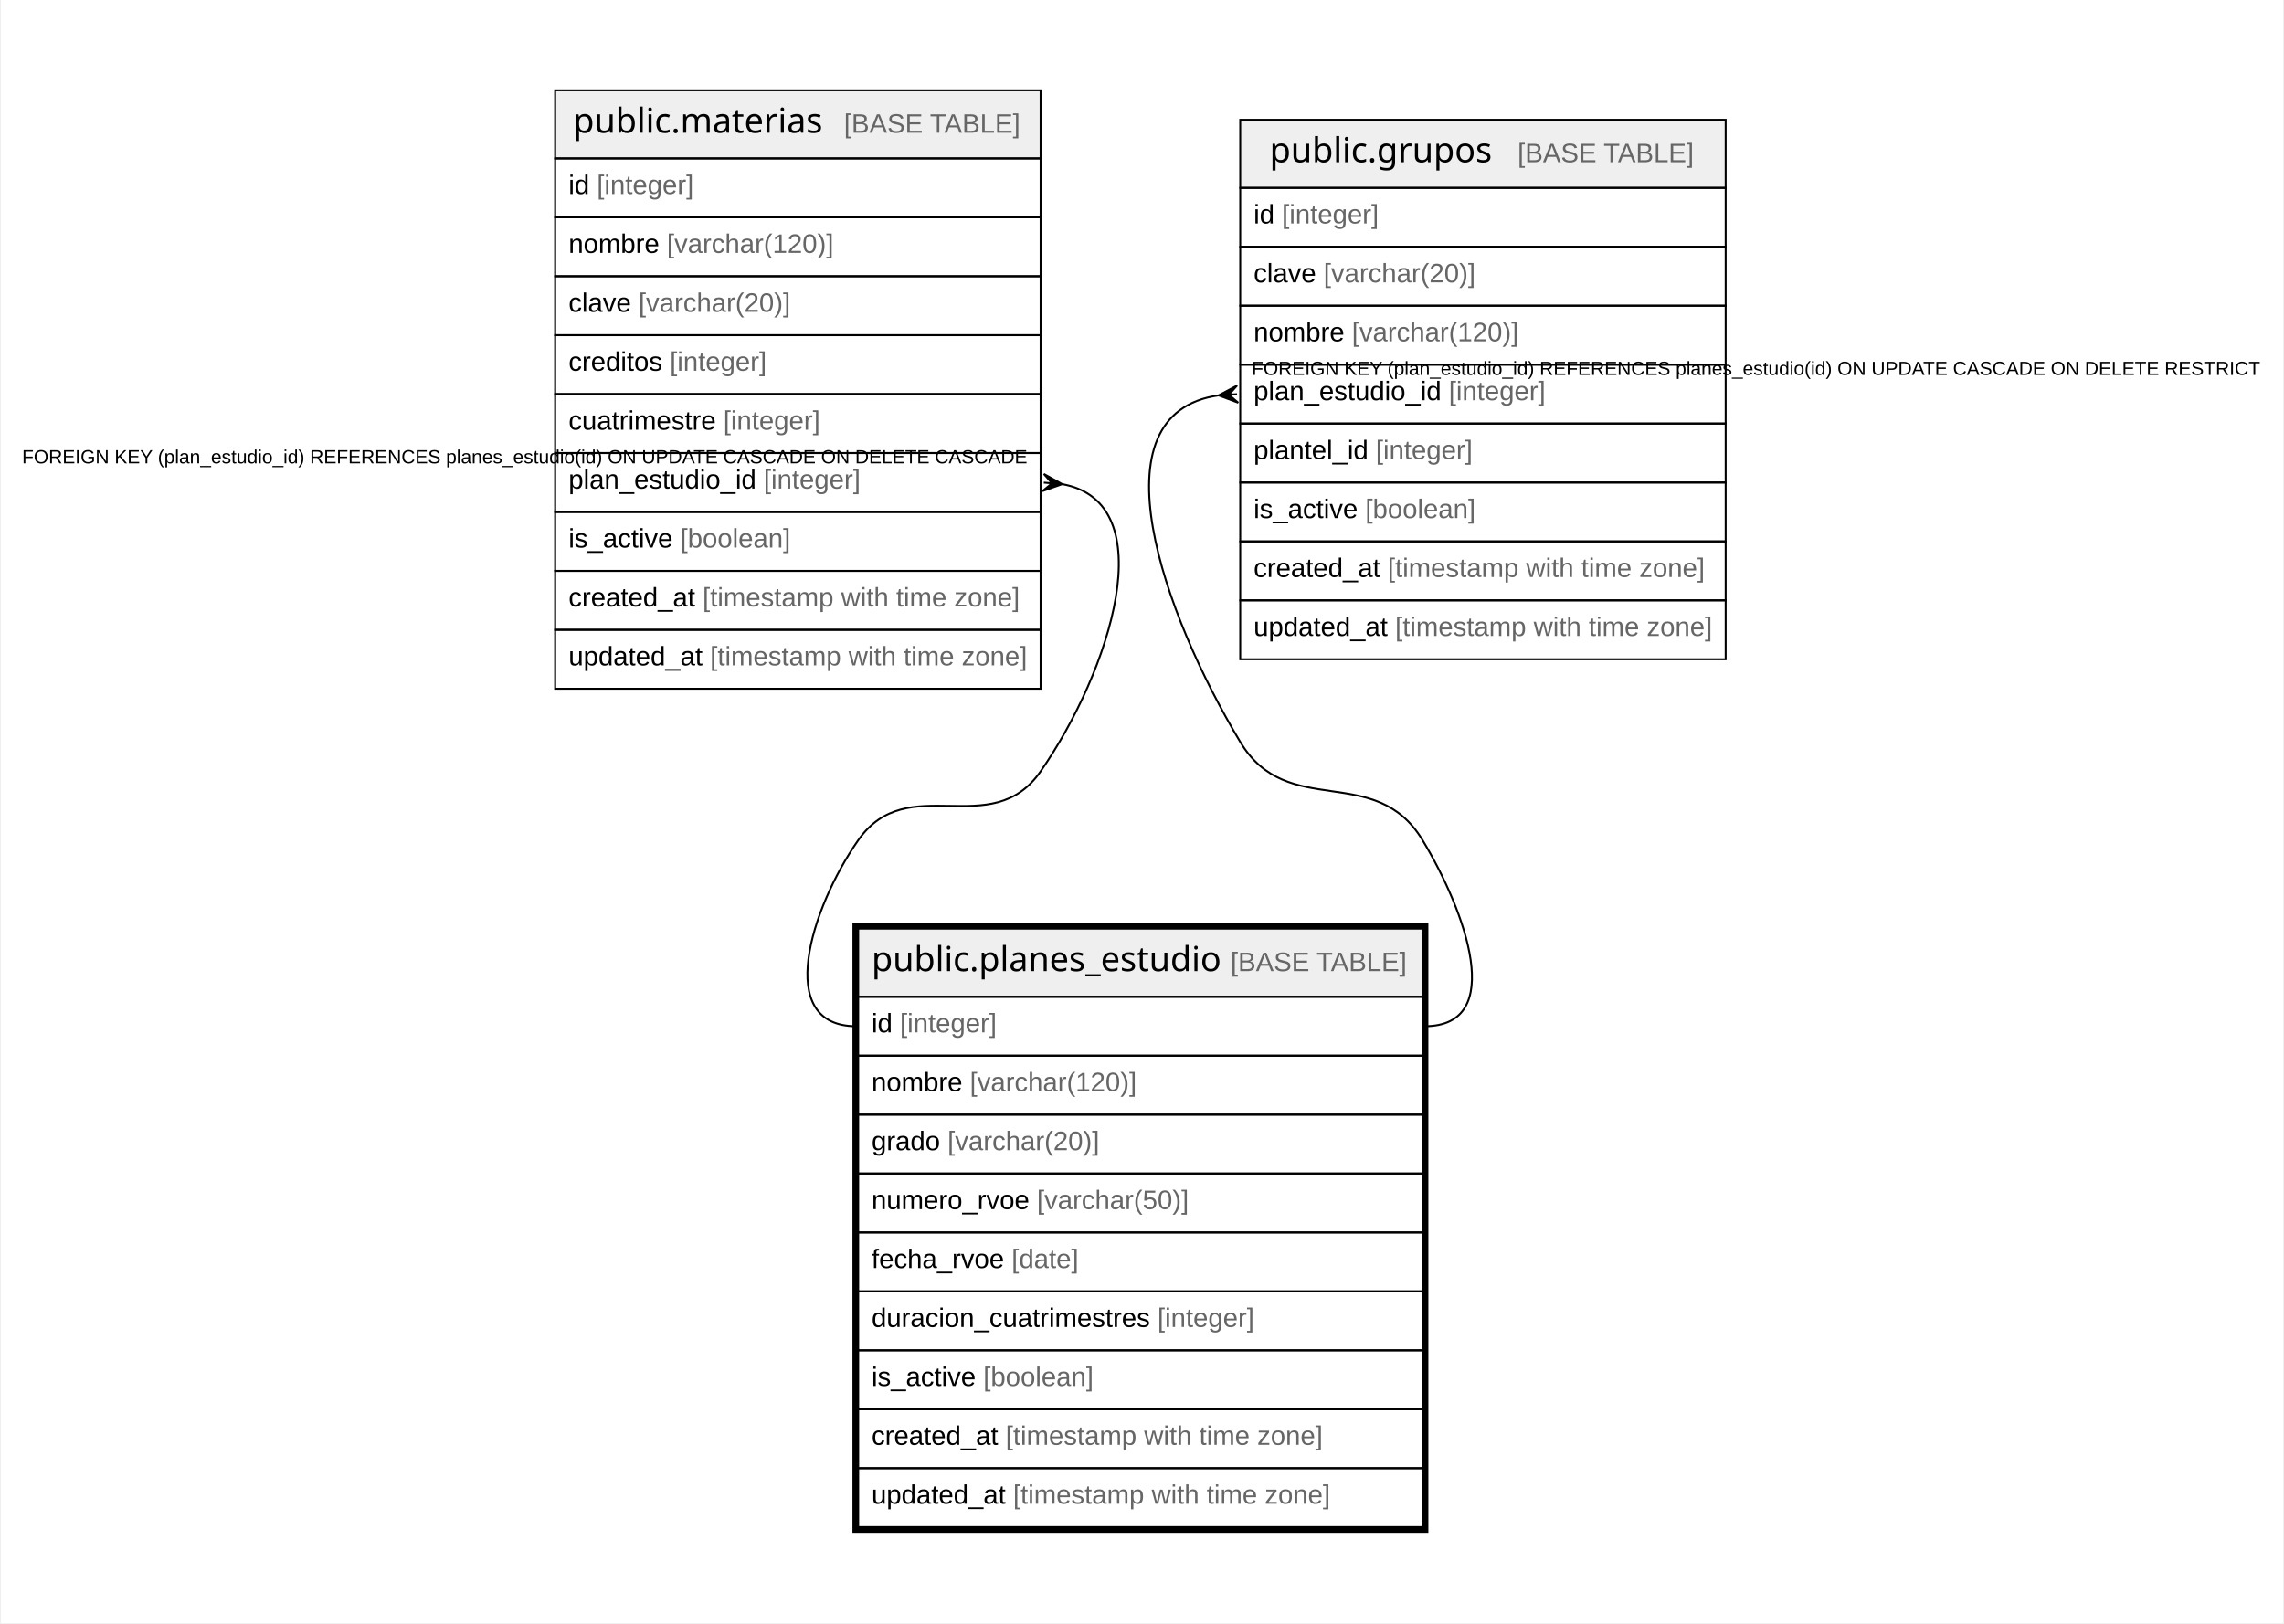
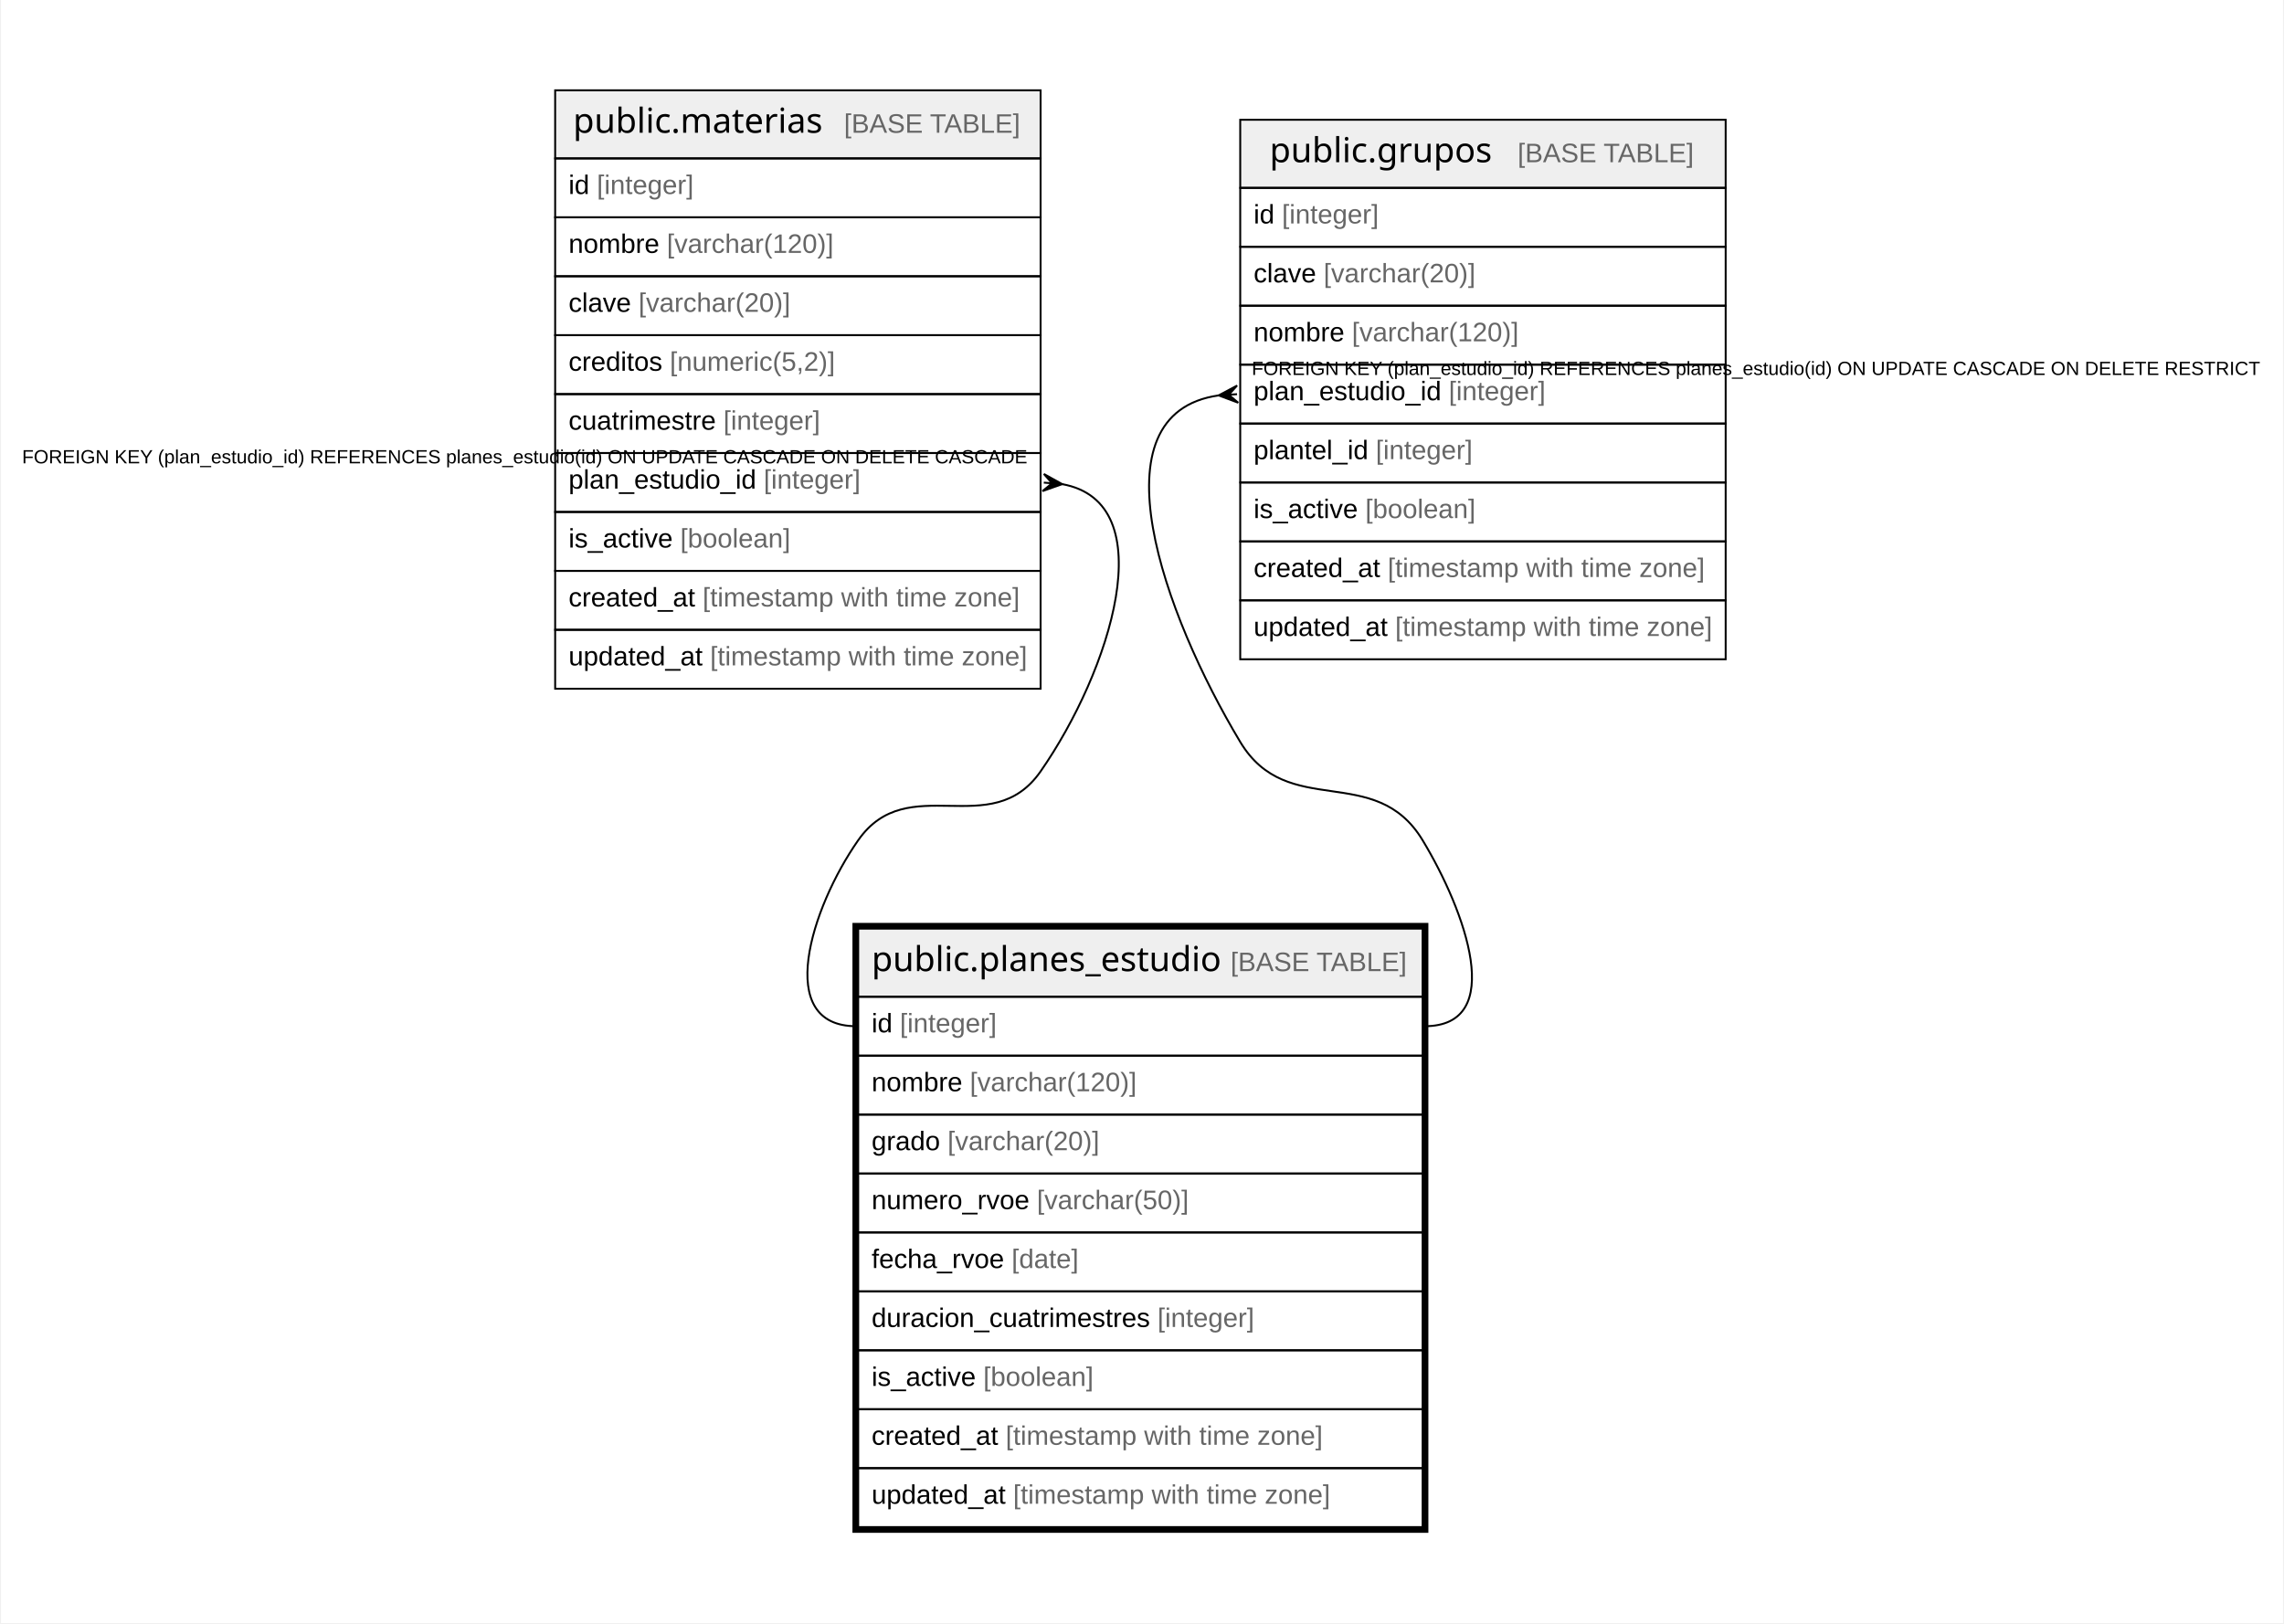
<svg xmlns="http://www.w3.org/2000/svg" width="1193pt" height="848pt" viewBox="0.00 0.00 1192.54 848.40">
  <g id="graph0" class="graph" transform="scale(1 1) rotate(0) translate(4 844.4)">
    <polygon fill="white" stroke="none" points="-4,4 -4,-844.4 1188.54,-844.4 1188.54,4 -4,4" />
    <g id="node1" class="node">
      <polygon fill="#efefef" stroke="none" points="443.96,-323.4 443.96,-359 738.92,-359 738.92,-323.4 443.96,-323.4" />
      <polygon fill="none" stroke="black" points="443.96,-323.4 443.96,-359 738.92,-359 738.92,-323.4 443.96,-323.4" />
      <text text-anchor="start" x="450.96" y="-336.8" font-family="Arial Bold" font-size="18.00">public.planes_estudio</text>
      <text text-anchor="start" x="607.43" y="-336.8" font-family="Arial" font-size="14.00">    </text>
      <text text-anchor="start" x="638.55" y="-336.8" font-family="Arial" font-size="14.00" fill="#666666">[BASE TABLE]</text>
      <polygon fill="none" stroke="black" points="443.96,-292.6 443.96,-323.4 738.92,-323.4 738.92,-292.6 443.96,-292.6" />
      <text text-anchor="start" x="450.96" y="-304.8" font-family="Arial" font-size="14.00">id </text>
      <text text-anchor="start" x="465.75" y="-304.8" font-family="Arial" font-size="14.00" fill="#666666">[integer]</text>
      <polygon fill="none" stroke="black" points="443.96,-261.8 443.96,-292.6 738.92,-292.6 738.92,-261.8 443.96,-261.8" />
      <text text-anchor="start" x="450.96" y="-274" font-family="Arial" font-size="14.00">nombre </text>
      <text text-anchor="start" x="502.32" y="-274" font-family="Arial" font-size="14.00" fill="#666666">[varchar(120)]</text>
      <polygon fill="none" stroke="black" points="443.96,-231 443.96,-261.8 738.92,-261.8 738.92,-231 443.96,-231" />
      <text text-anchor="start" x="450.96" y="-243.2" font-family="Arial" font-size="14.00">grado </text>
      <text text-anchor="start" x="490.66" y="-243.2" font-family="Arial" font-size="14.00" fill="#666666">[varchar(20)]</text>
      <polygon fill="none" stroke="black" points="443.96,-200.2 443.96,-231 738.92,-231 738.92,-200.2 443.96,-200.2" />
      <text text-anchor="start" x="450.96" y="-212.4" font-family="Arial" font-size="14.00">numero_rvoe </text>
      <text text-anchor="start" x="537.34" y="-212.4" font-family="Arial" font-size="14.00" fill="#666666">[varchar(50)]</text>
      <polygon fill="none" stroke="black" points="443.96,-169.4 443.96,-200.2 738.92,-200.2 738.92,-169.4 443.96,-169.4" />
      <text text-anchor="start" x="450.96" y="-181.6" font-family="Arial" font-size="14.00">fecha_rvoe </text>
      <text text-anchor="start" x="524.12" y="-181.6" font-family="Arial" font-size="14.00" fill="#666666">[date]</text>
      <polygon fill="none" stroke="black" points="443.96,-138.6 443.96,-169.4 738.92,-169.4 738.92,-138.6 443.96,-138.6" />
      <text text-anchor="start" x="450.96" y="-150.8" font-family="Arial" font-size="14.00">duracion_cuatrimestres </text>
      <text text-anchor="start" x="600.36" y="-150.8" font-family="Arial" font-size="14.00" fill="#666666">[integer]</text>
      <polygon fill="none" stroke="black" points="443.96,-107.8 443.96,-138.6 738.92,-138.6 738.92,-107.8 443.96,-107.8" />
      <text text-anchor="start" x="450.96" y="-120" font-family="Arial" font-size="14.00">is_active </text>
      <text text-anchor="start" x="509.32" y="-120" font-family="Arial" font-size="14.00" fill="#666666">[boolean]</text>
      <polygon fill="none" stroke="black" points="443.96,-77 443.96,-107.8 738.92,-107.8 738.92,-77 443.96,-77" />
      <text text-anchor="start" x="450.96" y="-89.2" font-family="Arial" font-size="14.00">created_at </text>
      <text text-anchor="start" x="521.01" y="-89.2" font-family="Arial" font-size="14.00" fill="#666666">[timestamp with time zone]</text>
      <polygon fill="none" stroke="black" points="443.96,-46.2 443.96,-77 738.92,-77 738.92,-46.2 443.96,-46.2" />
      <text text-anchor="start" x="450.96" y="-58.4" font-family="Arial" font-size="14.00">updated_at </text>
      <text text-anchor="start" x="524.92" y="-58.4" font-family="Arial" font-size="14.00" fill="#666666">[timestamp with time zone]</text>
      <polygon fill="none" stroke="black" stroke-width="3" points="442.46,-44.7 442.46,-360.5 740.42,-360.5 740.42,-44.7 442.46,-44.7" />
    </g>
    <g id="node2" class="node">
      <polygon fill="#efefef" stroke="none" points="285.6,-761.6 285.6,-797.2 539.28,-797.2 539.28,-761.6 285.6,-761.6" />
      <polygon fill="none" stroke="black" points="285.6,-761.6 285.6,-797.2 539.28,-797.2 539.28,-761.6 285.6,-761.6" />
      <text text-anchor="start" x="294.97" y="-775" font-family="Arial Bold" font-size="18.00">public.materias</text>
      <text text-anchor="start" x="405.43" y="-775" font-family="Arial" font-size="14.00">    </text>
      <text text-anchor="start" x="436.55" y="-775" font-family="Arial" font-size="14.00" fill="#666666">[BASE TABLE]</text>
      <polygon fill="none" stroke="black" points="285.6,-730.8 285.6,-761.6 539.28,-761.6 539.28,-730.8 285.6,-730.8" />
      <text text-anchor="start" x="292.6" y="-743" font-family="Arial" font-size="14.00">id </text>
      <text text-anchor="start" x="307.39" y="-743" font-family="Arial" font-size="14.00" fill="#666666">[integer]</text>
      <polygon fill="none" stroke="black" points="285.6,-700 285.6,-730.8 539.28,-730.8 539.28,-700 285.6,-700" />
      <text text-anchor="start" x="292.6" y="-712.2" font-family="Arial" font-size="14.00">nombre </text>
      <text text-anchor="start" x="343.96" y="-712.2" font-family="Arial" font-size="14.00" fill="#666666">[varchar(120)]</text>
      <polygon fill="none" stroke="black" points="285.6,-669.2 285.6,-700 539.28,-700 539.28,-669.2 285.6,-669.2" />
      <text text-anchor="start" x="292.6" y="-681.4" font-family="Arial" font-size="14.00">clave </text>
      <text text-anchor="start" x="329.17" y="-681.4" font-family="Arial" font-size="14.00" fill="#666666">[varchar(20)]</text>
      <polygon fill="none" stroke="black" points="285.6,-638.4 285.6,-669.2 539.28,-669.2 539.28,-638.4 285.6,-638.4" />
      <text text-anchor="start" x="292.6" y="-650.6" font-family="Arial" font-size="14.00">creditos </text>
-       <text text-anchor="start" x="345.51" y="-650.6" font-family="Arial" font-size="14.00" fill="#666666">[integer]</text>
+       <text text-anchor="start" x="345.51" y="-650.6" font-family="Arial" font-size="14.00" fill="#666666">[numeric(5,2)]</text>
      <polygon fill="none" stroke="black" points="285.6,-607.6 285.6,-638.4 539.28,-638.4 539.28,-607.6 285.6,-607.6" />
      <text text-anchor="start" x="292.6" y="-619.8" font-family="Arial" font-size="14.00">cuatrimestre </text>
      <text text-anchor="start" x="373.51" y="-619.8" font-family="Arial" font-size="14.00" fill="#666666">[integer]</text>
      <polygon fill="none" stroke="black" points="285.6,-576.8 285.6,-607.6 539.28,-607.6 539.28,-576.8 285.6,-576.8" />
      <text text-anchor="start" x="292.6" y="-589" font-family="Arial" font-size="14.00">plan_estudio_id </text>
      <text text-anchor="start" x="394.57" y="-589" font-family="Arial" font-size="14.00" fill="#666666">[integer]</text>
      <polygon fill="none" stroke="black" points="285.6,-546 285.6,-576.8 539.28,-576.8 539.28,-546 285.6,-546" />
      <text text-anchor="start" x="292.6" y="-558.2" font-family="Arial" font-size="14.00">is_active </text>
      <text text-anchor="start" x="350.96" y="-558.2" font-family="Arial" font-size="14.00" fill="#666666">[boolean]</text>
      <polygon fill="none" stroke="black" points="285.6,-515.2 285.6,-546 539.28,-546 539.28,-515.2 285.6,-515.2" />
      <text text-anchor="start" x="292.6" y="-527.4" font-family="Arial" font-size="14.00">created_at </text>
      <text text-anchor="start" x="362.65" y="-527.4" font-family="Arial" font-size="14.00" fill="#666666">[timestamp with time zone]</text>
      <polygon fill="none" stroke="black" points="285.6,-484.4 285.6,-515.2 539.28,-515.2 539.28,-484.4 285.6,-484.4" />
      <text text-anchor="start" x="292.6" y="-496.6" font-family="Arial" font-size="14.00">updated_at </text>
      <text text-anchor="start" x="366.56" y="-496.6" font-family="Arial" font-size="14.00" fill="#666666">[timestamp with time zone]</text>
    </g>
    <g id="edge1" class="edge">
      <path fill="none" stroke="black" d="M550.44,-591.36C604.12,-581.83 575.53,-493.27 539.28,-441.2 513.41,-404.03 469.91,-442.32 443.96,-405.2 419.21,-369.79 399.76,-308 442.96,-308" />
      <polygon fill="black" stroke="black" points="550.58,-591.35 540.25,-587.69 545.27,-591.79 540.95,-592.14 540.95,-592.14 540.95,-592.14 545.27,-591.79 540.99,-596.66 550.58,-591.35" />
      <text text-anchor="start" x="7" y="-602.2" font-family="Arial" font-size="10.00">FOREIGN KEY (plan_estudio_id) REFERENCES planes_estudio(id) ON UPDATE CASCADE ON DELETE CASCADE</text>
    </g>
    <g id="node3" class="node">
      <polygon fill="#efefef" stroke="none" points="643.6,-746.2 643.6,-781.8 897.28,-781.8 897.28,-746.2 643.6,-746.2" />
      <polygon fill="none" stroke="black" points="643.6,-746.2 643.6,-781.8 897.28,-781.8 897.28,-746.2 643.6,-746.2" />
      <text text-anchor="start" x="658.95" y="-759.6" font-family="Arial Bold" font-size="18.00">public.grupos</text>
      <text text-anchor="start" x="757.44" y="-759.6" font-family="Arial" font-size="14.00">    </text>
      <text text-anchor="start" x="788.56" y="-759.6" font-family="Arial" font-size="14.00" fill="#666666">[BASE TABLE]</text>
      <polygon fill="none" stroke="black" points="643.6,-715.4 643.6,-746.2 897.28,-746.2 897.28,-715.4 643.6,-715.4" />
      <text text-anchor="start" x="650.6" y="-727.6" font-family="Arial" font-size="14.00">id </text>
      <text text-anchor="start" x="665.39" y="-727.6" font-family="Arial" font-size="14.00" fill="#666666">[integer]</text>
      <polygon fill="none" stroke="black" points="643.6,-684.6 643.6,-715.4 897.28,-715.4 897.28,-684.6 643.6,-684.6" />
      <text text-anchor="start" x="650.6" y="-696.8" font-family="Arial" font-size="14.00">clave </text>
      <text text-anchor="start" x="687.17" y="-696.8" font-family="Arial" font-size="14.00" fill="#666666">[varchar(20)]</text>
      <polygon fill="none" stroke="black" points="643.6,-653.8 643.6,-684.6 897.28,-684.6 897.28,-653.8 643.6,-653.8" />
      <text text-anchor="start" x="650.6" y="-666" font-family="Arial" font-size="14.00">nombre </text>
      <text text-anchor="start" x="701.96" y="-666" font-family="Arial" font-size="14.00" fill="#666666">[varchar(120)]</text>
      <polygon fill="none" stroke="black" points="643.6,-623 643.6,-653.8 897.28,-653.8 897.28,-623 643.6,-623" />
      <text text-anchor="start" x="650.6" y="-635.2" font-family="Arial" font-size="14.00">plan_estudio_id </text>
      <text text-anchor="start" x="752.57" y="-635.2" font-family="Arial" font-size="14.00" fill="#666666">[integer]</text>
      <polygon fill="none" stroke="black" points="643.6,-592.2 643.6,-623 897.28,-623 897.28,-592.2 643.6,-592.2" />
      <text text-anchor="start" x="650.6" y="-604.4" font-family="Arial" font-size="14.00">plantel_id </text>
      <text text-anchor="start" x="714.43" y="-604.4" font-family="Arial" font-size="14.00" fill="#666666">[integer]</text>
      <polygon fill="none" stroke="black" points="643.6,-561.4 643.6,-592.2 897.28,-592.2 897.28,-561.4 643.6,-561.4" />
      <text text-anchor="start" x="650.6" y="-573.6" font-family="Arial" font-size="14.00">is_active </text>
      <text text-anchor="start" x="708.96" y="-573.6" font-family="Arial" font-size="14.00" fill="#666666">[boolean]</text>
      <polygon fill="none" stroke="black" points="643.6,-530.6 643.6,-561.4 897.28,-561.4 897.28,-530.6 643.6,-530.6" />
      <text text-anchor="start" x="650.6" y="-542.8" font-family="Arial" font-size="14.00">created_at </text>
      <text text-anchor="start" x="720.65" y="-542.8" font-family="Arial" font-size="14.00" fill="#666666">[timestamp with time zone]</text>
      <polygon fill="none" stroke="black" points="643.6,-499.8 643.6,-530.6 897.28,-530.6 897.28,-499.8 643.6,-499.8" />
      <text text-anchor="start" x="650.6" y="-512" font-family="Arial" font-size="14.00">updated_at </text>
      <text text-anchor="start" x="724.56" y="-512" font-family="Arial" font-size="14.00" fill="#666666">[timestamp with time zone]</text>
    </g>
    <g id="edge2" class="edge">
      <path fill="none" stroke="black" d="M632.43,-637.73C565.42,-628.38 603.87,-522.76 643.6,-456.6 668.39,-415.34 714.04,-446.4 738.92,-405.2 761.26,-368.22 783.13,-308 739.92,-308" />
      <polygon fill="black" stroke="black" points="632.29,-637.72 641.97,-642.87 637.61,-638.07 641.94,-638.36 641.94,-638.36 641.94,-638.36 637.61,-638.07 642.56,-633.89 632.29,-637.72" />
      <text text-anchor="start" x="649.6" y="-648.4" font-family="Arial" font-size="10.00">FOREIGN KEY (plan_estudio_id) REFERENCES planes_estudio(id) ON UPDATE CASCADE ON DELETE RESTRICT</text>
    </g>
  </g>
</svg>
